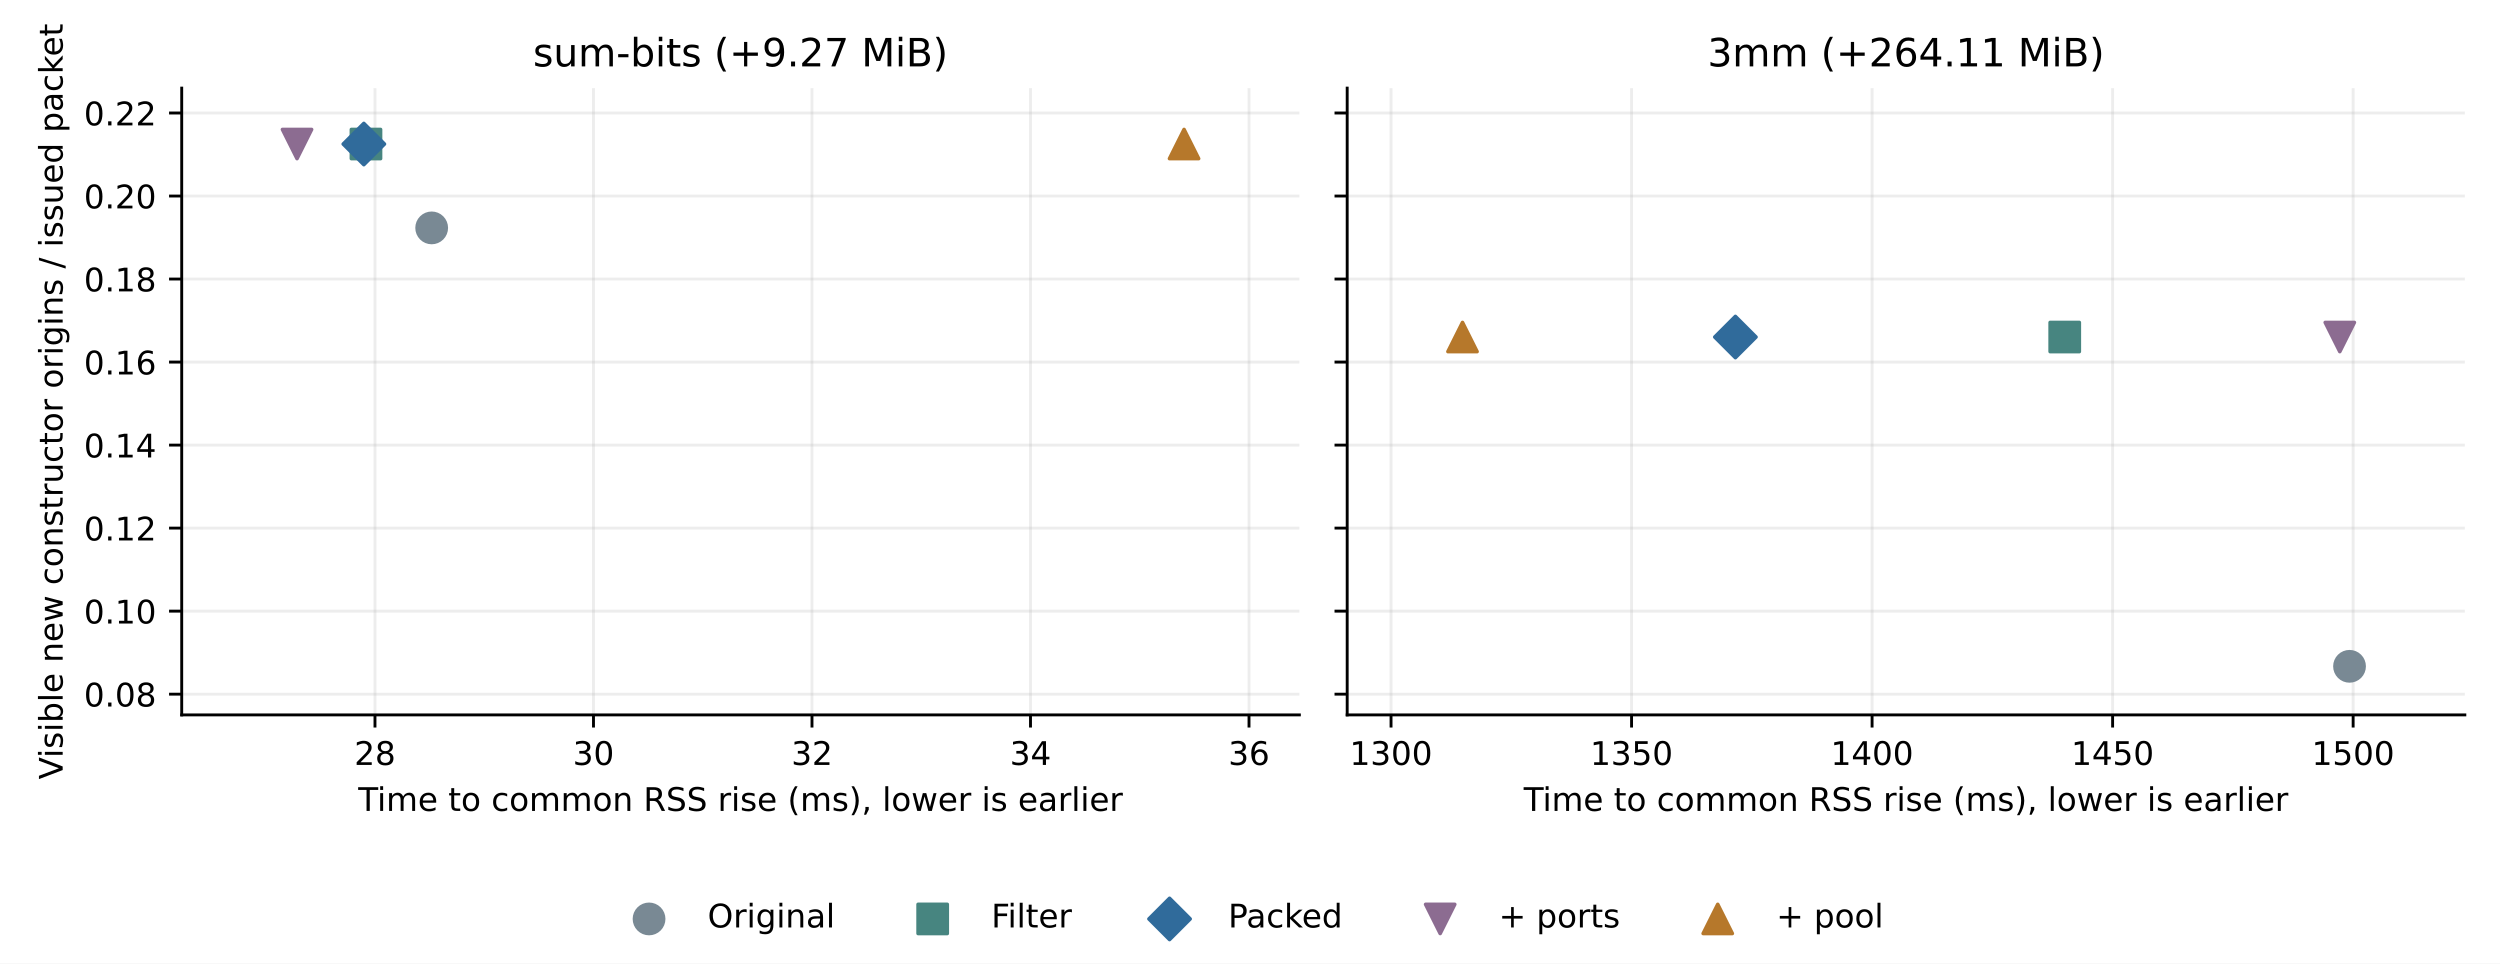
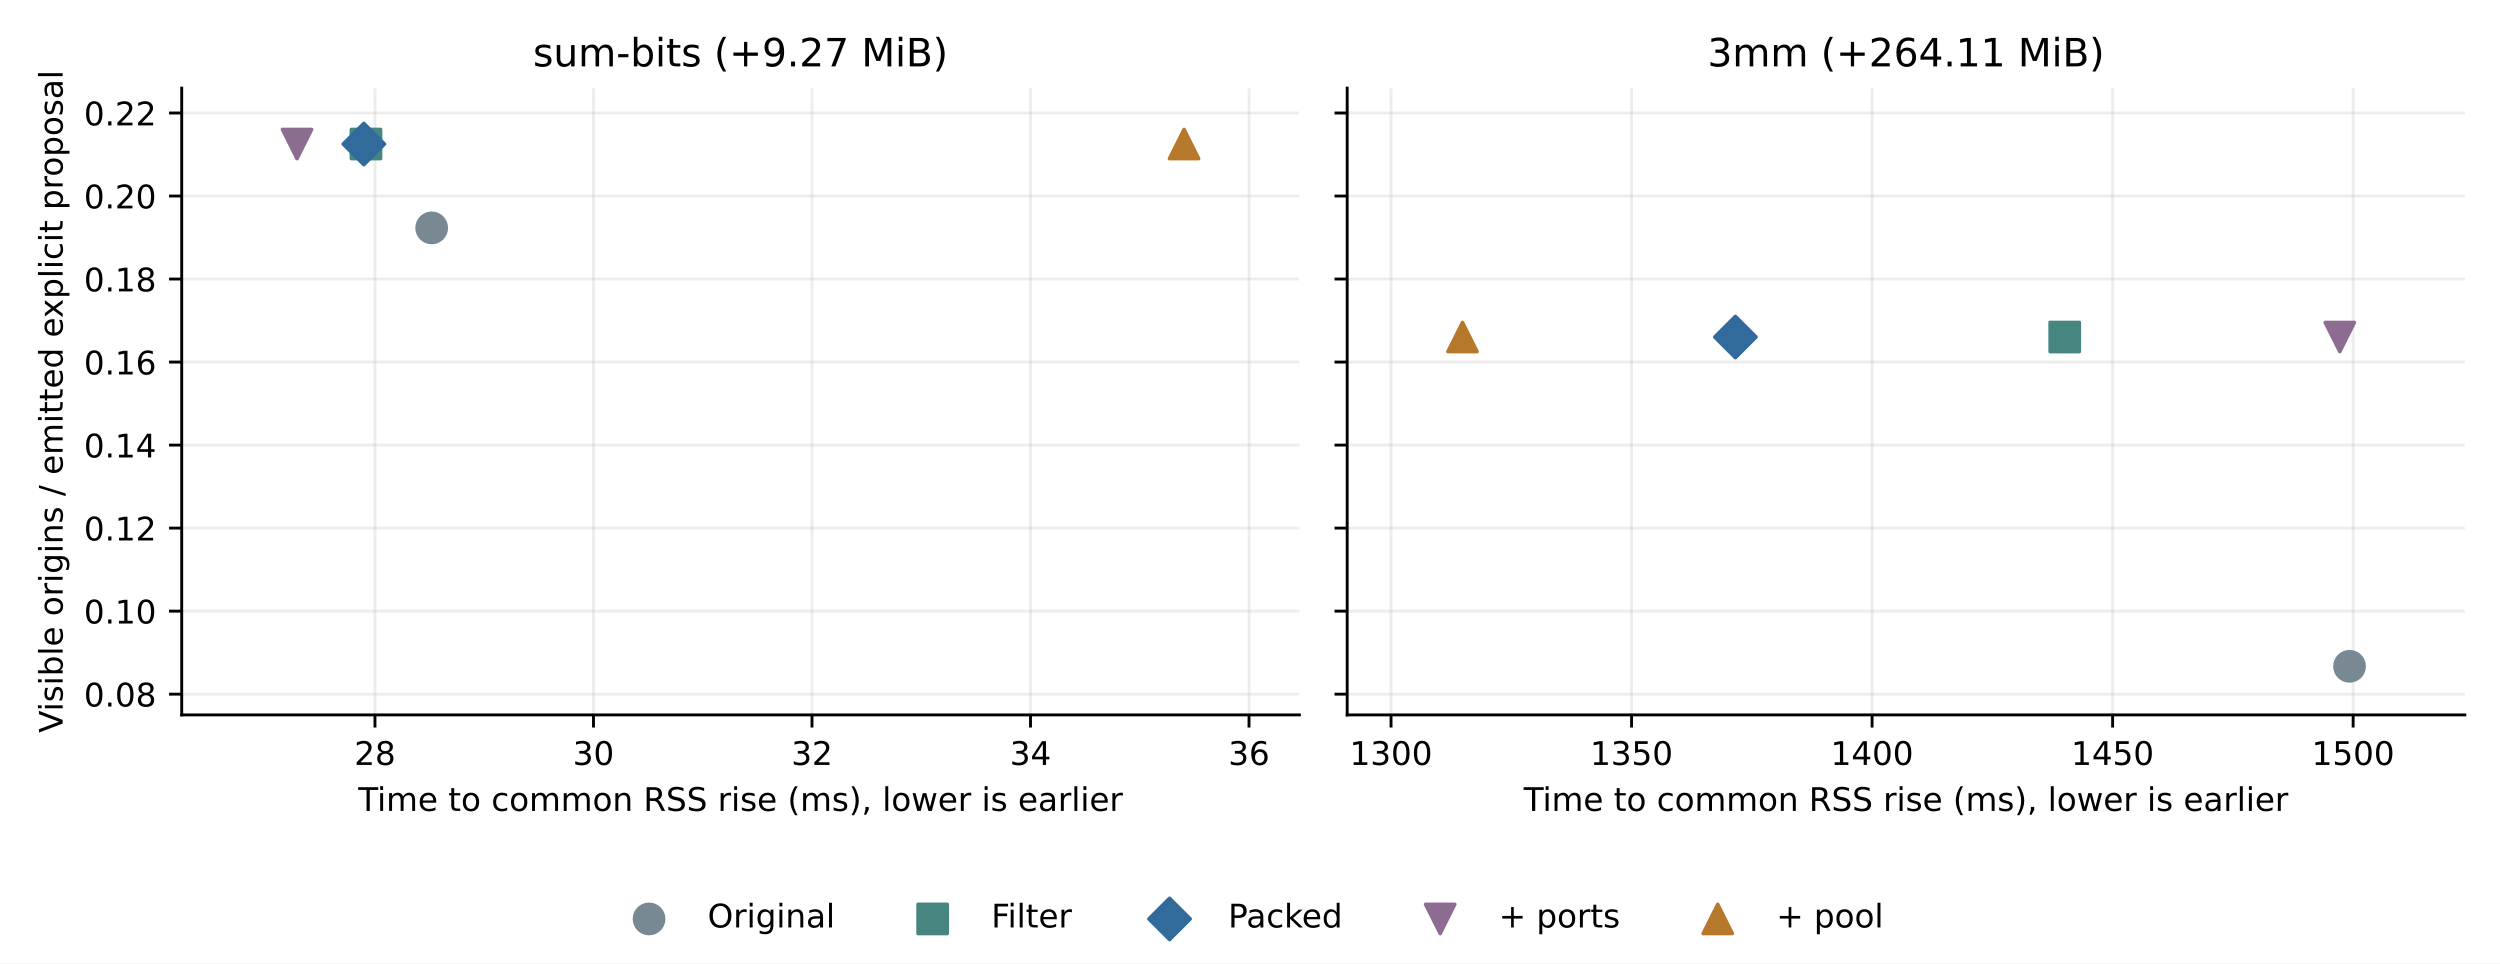
<svg xmlns="http://www.w3.org/2000/svg" xmlns:xlink="http://www.w3.org/1999/xlink" width="691.2pt" height="266.4pt" viewBox="0 0 691.2 266.4" version="1.1">
  <defs>
    <style type="text/css">*{stroke-linejoin: round; stroke-linecap: butt}</style>
  </defs>
  <g id="figure_1">
    <g id="patch_1">
      <path d="M 0 266.4 L 691.2 266.4 L 691.2 0 L 0 0 z " style="fill: #ffffff" />
    </g>
    <g id="axes_1">
      <g id="patch_2">
        <path d="M 50.24 197.656 L 359.25 197.656 L 359.25 24.36 L 50.24 24.36 z " style="fill: #ffffff" />
      </g>
      <g id="matplotlib.axis_1">
        <g id="xtick_1">
          <g id="line2d_1">
            <path d="M 103.674 197.656 L 103.674 24.36 " clip-path="url(#p1f630ec653)" style="fill: none; stroke: #b0b0b0; stroke-opacity: 0.23; stroke-width: 0.8; stroke-linecap: square" />
          </g>
          <g id="line2d_2">
            <defs>
              <path id="m971a462730" d="M 0 0 L 0 3.5 " style="stroke: #000000; stroke-width: 0.8" />
            </defs>
            <g>
              <use xlink:href="#m971a462730" x="103.674" y="197.656" style="stroke: #000000; stroke-width: 0.8" />
            </g>
          </g>
          <g id="text_1">
            <text style="font: 9px 'DejaVu Sans', 'Bitstream Vera Sans', 'Computer Modern Sans Serif', 'Lucida Grande', 'Verdana', 'Geneva', 'Lucid', 'Arial', 'Helvetica', 'Avant Garde', sans-serif; text-anchor: middle" x="103.674" y="211.495" transform="rotate(-0 103.6743 211.4946)">28</text>
          </g>
        </g>
        <g id="xtick_2">
          <g id="line2d_3">
            <path d="M 164.087 197.656 L 164.087 24.36 " clip-path="url(#p1f630ec653)" style="fill: none; stroke: #b0b0b0; stroke-opacity: 0.23; stroke-width: 0.8; stroke-linecap: square" />
          </g>
          <g id="line2d_4">
            <g>
              <use xlink:href="#m971a462730" x="164.087" y="197.656" style="stroke: #000000; stroke-width: 0.8" />
            </g>
          </g>
          <g id="text_2">
            <text style="font: 9px 'DejaVu Sans', 'Bitstream Vera Sans', 'Computer Modern Sans Serif', 'Lucida Grande', 'Verdana', 'Geneva', 'Lucid', 'Arial', 'Helvetica', 'Avant Garde', sans-serif; text-anchor: middle" x="164.087" y="211.495" transform="rotate(-0 164.0871 211.4946)">30</text>
          </g>
        </g>
        <g id="xtick_3">
          <g id="line2d_5">
            <path d="M 224.5 197.656 L 224.5 24.36 " clip-path="url(#p1f630ec653)" style="fill: none; stroke: #b0b0b0; stroke-opacity: 0.23; stroke-width: 0.8; stroke-linecap: square" />
          </g>
          <g id="line2d_6">
            <g>
              <use xlink:href="#m971a462730" x="224.5" y="197.656" style="stroke: #000000; stroke-width: 0.8" />
            </g>
          </g>
          <g id="text_3">
            <text style="font: 9px 'DejaVu Sans', 'Bitstream Vera Sans', 'Computer Modern Sans Serif', 'Lucida Grande', 'Verdana', 'Geneva', 'Lucid', 'Arial', 'Helvetica', 'Avant Garde', sans-serif; text-anchor: middle" x="224.5" y="211.495" transform="rotate(-0 224.5 211.4946)">32</text>
          </g>
        </g>
        <g id="xtick_4">
          <g id="line2d_7">
            <path d="M 284.913 197.656 L 284.913 24.36 " clip-path="url(#p1f630ec653)" style="fill: none; stroke: #b0b0b0; stroke-opacity: 0.23; stroke-width: 0.8; stroke-linecap: square" />
          </g>
          <g id="line2d_8">
            <g>
              <use xlink:href="#m971a462730" x="284.913" y="197.656" style="stroke: #000000; stroke-width: 0.8" />
            </g>
          </g>
          <g id="text_4">
            <text style="font: 9px 'DejaVu Sans', 'Bitstream Vera Sans', 'Computer Modern Sans Serif', 'Lucida Grande', 'Verdana', 'Geneva', 'Lucid', 'Arial', 'Helvetica', 'Avant Garde', sans-serif; text-anchor: middle" x="284.913" y="211.495" transform="rotate(-0 284.9129 211.4946)">34</text>
          </g>
        </g>
        <g id="xtick_5">
          <g id="line2d_9">
            <path d="M 345.326 197.656 L 345.326 24.36 " clip-path="url(#p1f630ec653)" style="fill: none; stroke: #b0b0b0; stroke-opacity: 0.23; stroke-width: 0.8; stroke-linecap: square" />
          </g>
          <g id="line2d_10">
            <g>
              <use xlink:href="#m971a462730" x="345.326" y="197.656" style="stroke: #000000; stroke-width: 0.8" />
            </g>
          </g>
          <g id="text_5">
            <text style="font: 9px 'DejaVu Sans', 'Bitstream Vera Sans', 'Computer Modern Sans Serif', 'Lucida Grande', 'Verdana', 'Geneva', 'Lucid', 'Arial', 'Helvetica', 'Avant Garde', sans-serif; text-anchor: middle" x="345.326" y="211.495" transform="rotate(-0 345.3257 211.4946)">36</text>
          </g>
        </g>
        <g id="text_6">
          <text style="font: 9px 'DejaVu Sans', 'Bitstream Vera Sans', 'Computer Modern Sans Serif', 'Lucida Grande', 'Verdana', 'Geneva', 'Lucid', 'Arial', 'Helvetica', 'Avant Garde', sans-serif; text-anchor: middle" x="204.745" y="224.205" transform="rotate(-0 204.745 224.2049)">Time to common RSS rise (ms), lower is earlier</text>
        </g>
      </g>
      <g id="matplotlib.axis_2">
        <g id="ytick_1">
          <g id="line2d_11">
            <path d="M 50.24 191.918 L 359.25 191.918 " clip-path="url(#p1f630ec653)" style="fill: none; stroke: #b0b0b0; stroke-opacity: 0.23; stroke-width: 0.8; stroke-linecap: square" />
          </g>
          <g id="line2d_12">
            <defs>
              <path id="me3ebf6dc45" d="M 0 0 L -3.5 0 " style="stroke: #000000; stroke-width: 0.8" />
            </defs>
            <g>
              <use xlink:href="#me3ebf6dc45" x="50.24" y="191.918" style="stroke: #000000; stroke-width: 0.8" />
            </g>
          </g>
          <g id="text_7">
            <text style="font: 9px 'DejaVu Sans', 'Bitstream Vera Sans', 'Computer Modern Sans Serif', 'Lucida Grande', 'Verdana', 'Geneva', 'Lucid', 'Arial', 'Helvetica', 'Avant Garde', sans-serif; text-anchor: end" x="43.24" y="195.337" transform="rotate(-0 43.24 195.337)">0.08</text>
          </g>
        </g>
        <g id="ytick_2">
          <g id="line2d_13">
            <path d="M 50.24 168.965 L 359.25 168.965 " clip-path="url(#p1f630ec653)" style="fill: none; stroke: #b0b0b0; stroke-opacity: 0.23; stroke-width: 0.8; stroke-linecap: square" />
          </g>
          <g id="line2d_14">
            <g>
              <use xlink:href="#me3ebf6dc45" x="50.24" y="168.965" style="stroke: #000000; stroke-width: 0.8" />
            </g>
          </g>
          <g id="text_8">
            <text style="font: 9px 'DejaVu Sans', 'Bitstream Vera Sans', 'Computer Modern Sans Serif', 'Lucida Grande', 'Verdana', 'Geneva', 'Lucid', 'Arial', 'Helvetica', 'Avant Garde', sans-serif; text-anchor: end" x="43.24" y="172.384" transform="rotate(-0 43.24 172.3839)">0.10</text>
          </g>
        </g>
        <g id="ytick_3">
          <g id="line2d_15">
            <path d="M 50.24 146.011 L 359.25 146.011 " clip-path="url(#p1f630ec653)" style="fill: none; stroke: #b0b0b0; stroke-opacity: 0.23; stroke-width: 0.8; stroke-linecap: square" />
          </g>
          <g id="line2d_16">
            <g>
              <use xlink:href="#me3ebf6dc45" x="50.24" y="146.011" style="stroke: #000000; stroke-width: 0.8" />
            </g>
          </g>
          <g id="text_9">
            <text style="font: 9px 'DejaVu Sans', 'Bitstream Vera Sans', 'Computer Modern Sans Serif', 'Lucida Grande', 'Verdana', 'Geneva', 'Lucid', 'Arial', 'Helvetica', 'Avant Garde', sans-serif; text-anchor: end" x="43.24" y="149.431" transform="rotate(-0 43.24 149.4308)">0.12</text>
          </g>
        </g>
        <g id="ytick_4">
          <g id="line2d_17">
            <path d="M 50.24 123.058 L 359.25 123.058 " clip-path="url(#p1f630ec653)" style="fill: none; stroke: #b0b0b0; stroke-opacity: 0.23; stroke-width: 0.8; stroke-linecap: square" />
          </g>
          <g id="line2d_18">
            <g>
              <use xlink:href="#me3ebf6dc45" x="50.24" y="123.058" style="stroke: #000000; stroke-width: 0.8" />
            </g>
          </g>
          <g id="text_10">
            <text style="font: 9px 'DejaVu Sans', 'Bitstream Vera Sans', 'Computer Modern Sans Serif', 'Lucida Grande', 'Verdana', 'Geneva', 'Lucid', 'Arial', 'Helvetica', 'Avant Garde', sans-serif; text-anchor: end" x="43.24" y="126.478" transform="rotate(-0 43.24 126.4777)">0.14</text>
          </g>
        </g>
        <g id="ytick_5">
          <g id="line2d_19">
            <path d="M 50.24 100.105 L 359.25 100.105 " clip-path="url(#p1f630ec653)" style="fill: none; stroke: #b0b0b0; stroke-opacity: 0.23; stroke-width: 0.8; stroke-linecap: square" />
          </g>
          <g id="line2d_20">
            <g>
              <use xlink:href="#me3ebf6dc45" x="50.24" y="100.105" style="stroke: #000000; stroke-width: 0.8" />
            </g>
          </g>
          <g id="text_11">
            <text style="font: 9px 'DejaVu Sans', 'Bitstream Vera Sans', 'Computer Modern Sans Serif', 'Lucida Grande', 'Verdana', 'Geneva', 'Lucid', 'Arial', 'Helvetica', 'Avant Garde', sans-serif; text-anchor: end" x="43.24" y="103.525" transform="rotate(-0 43.24 103.5246)">0.16</text>
          </g>
        </g>
        <g id="ytick_6">
          <g id="line2d_21">
            <path d="M 50.24 77.152 L 359.25 77.152 " clip-path="url(#p1f630ec653)" style="fill: none; stroke: #b0b0b0; stroke-opacity: 0.23; stroke-width: 0.8; stroke-linecap: square" />
          </g>
          <g id="line2d_22">
            <g>
              <use xlink:href="#me3ebf6dc45" x="50.24" y="77.152" style="stroke: #000000; stroke-width: 0.8" />
            </g>
          </g>
          <g id="text_12">
            <text style="font: 9px 'DejaVu Sans', 'Bitstream Vera Sans', 'Computer Modern Sans Serif', 'Lucida Grande', 'Verdana', 'Geneva', 'Lucid', 'Arial', 'Helvetica', 'Avant Garde', sans-serif; text-anchor: end" x="43.24" y="80.571" transform="rotate(-0 43.24 80.57146)">0.18</text>
          </g>
        </g>
        <g id="ytick_7">
          <g id="line2d_23">
            <path d="M 50.24 54.199 L 359.25 54.199 " clip-path="url(#p1f630ec653)" style="fill: none; stroke: #b0b0b0; stroke-opacity: 0.23; stroke-width: 0.8; stroke-linecap: square" />
          </g>
          <g id="line2d_24">
            <g>
              <use xlink:href="#me3ebf6dc45" x="50.24" y="54.199" style="stroke: #000000; stroke-width: 0.8" />
            </g>
          </g>
          <g id="text_13">
            <text style="font: 9px 'DejaVu Sans', 'Bitstream Vera Sans', 'Computer Modern Sans Serif', 'Lucida Grande', 'Verdana', 'Geneva', 'Lucid', 'Arial', 'Helvetica', 'Avant Garde', sans-serif; text-anchor: end" x="43.24" y="57.618" transform="rotate(-0 43.24 57.61834)">0.20</text>
          </g>
        </g>
        <g id="ytick_8">
          <g id="line2d_25">
            <path d="M 50.24 31.246 L 359.25 31.246 " clip-path="url(#p1f630ec653)" style="fill: none; stroke: #b0b0b0; stroke-opacity: 0.23; stroke-width: 0.8; stroke-linecap: square" />
          </g>
          <g id="line2d_26">
            <g>
              <use xlink:href="#me3ebf6dc45" x="50.24" y="31.246" style="stroke: #000000; stroke-width: 0.8" />
            </g>
          </g>
          <g id="text_14">
            <text style="font: 9px 'DejaVu Sans', 'Bitstream Vera Sans', 'Computer Modern Sans Serif', 'Lucida Grande', 'Verdana', 'Geneva', 'Lucid', 'Arial', 'Helvetica', 'Avant Garde', sans-serif; text-anchor: end" x="43.24" y="34.665" transform="rotate(-0 43.24 34.66523)">0.22</text>
          </g>
        </g>
        <g id="text_15">
-           <text style="font: 9px 'DejaVu Sans', 'Bitstream Vera Sans', 'Computer Modern Sans Serif', 'Lucida Grande', 'Verdana', 'Geneva', 'Lucid', 'Arial', 'Helvetica', 'Avant Garde', sans-serif; text-anchor: middle" x="17.329" y="111.008" transform="rotate(-90 17.32922 111.008)">Visible new constructor origins / issued packet</text>
+           <text style="font: 9px 'DejaVu Sans', 'Bitstream Vera Sans', 'Computer Modern Sans Serif', 'Lucida Grande', 'Verdana', 'Geneva', 'Lucid', 'Arial', 'Helvetica', 'Avant Garde', sans-serif; text-anchor: middle" x="17.329" y="111.008" transform="rotate(-90 17.32922 111.008)">Visible origins / emitted explicit proposal</text>
        </g>
      </g>
      <g id="patch_3">
        <path d="M 50.24 197.656 L 50.24 24.36 " style="fill: none; stroke: #000000; stroke-width: 0.8; stroke-linejoin: miter; stroke-linecap: square" />
      </g>
      <g id="patch_4">
        <path d="M 50.24 197.656 L 359.25 197.656 " style="fill: none; stroke: #000000; stroke-width: 0.8; stroke-linejoin: miter; stroke-linecap: square" />
      </g>
      <g id="PathCollection_1">
        <defs>
          <path id="mb9641e020b" d="M 0 4.031 C 1.069 4.031 2.094 3.606 2.85 2.85 C 3.606 2.094 4.031 1.069 4.031 0 C 4.031 -1.069 3.606 -2.094 2.85 -2.85 C 2.094 -3.606 1.069 -4.031 0 -4.031 C -1.069 -4.031 -2.094 -3.606 -2.85 -2.85 C -3.606 -2.094 -4.031 -1.069 -4.031 0 C -4.031 1.069 -3.606 2.094 -2.85 2.85 C -2.094 3.606 -1.069 4.031 0 4.031 z " style="stroke: #798994" />
        </defs>
        <g clip-path="url(#p1f630ec653)">
          <use xlink:href="#mb9641e020b" x="119.351" y="63.008" style="fill: #798994; stroke: #798994" />
        </g>
      </g>
      <g id="PathCollection_2">
        <defs>
          <path id="me9a7397d65" d="M -4.031 4.031 L 4.031 4.031 L 4.031 -4.031 L -4.031 -4.031 z " style="stroke: #478580" />
        </defs>
        <g clip-path="url(#p1f630ec653)">
          <use xlink:href="#me9a7397d65" x="101.182" y="39.824" style="fill: #478580; stroke: #478580" />
        </g>
      </g>
      <g id="PathCollection_3">
        <defs>
          <path id="m652d30f431" d="M -0 5.701 L 5.701 0 L 0 -5.701 L -5.701 -0 z " style="stroke: #306b9b" />
        </defs>
        <g clip-path="url(#p1f630ec653)">
          <use xlink:href="#m652d30f431" x="100.593" y="39.824" style="fill: #306b9b; stroke: #306b9b" />
        </g>
      </g>
      <g id="PathCollection_4">
        <defs>
          <path id="m4d23c136f0" d="M -0 4.031 L 4.031 -4.031 L -4.031 -4.031 z " style="stroke: #8c6c91" />
        </defs>
        <g clip-path="url(#p1f630ec653)">
          <use xlink:href="#m4d23c136f0" x="82.122" y="39.824" style="fill: #8c6c91; stroke: #8c6c91" />
        </g>
      </g>
      <g id="PathCollection_5">
        <defs>
          <path id="m72fb905323" d="M 0 -4.031 L -4.031 4.031 L 4.031 4.031 z " style="stroke: #b6782b" />
        </defs>
        <g clip-path="url(#p1f630ec653)">
          <use xlink:href="#m72fb905323" x="327.368" y="39.824" style="fill: #b6782b; stroke: #b6782b" />
        </g>
      </g>
      <g id="text_16">
        <text style="font: 10.8px 'DejaVu Sans', 'Bitstream Vera Sans', 'Computer Modern Sans Serif', 'Lucida Grande', 'Verdana', 'Geneva', 'Lucid', 'Arial', 'Helvetica', 'Avant Garde', sans-serif; text-anchor: middle" x="204.745" y="18.36" transform="rotate(-0 204.745 18.36)">sum-bits (+9.27 MiB)</text>
      </g>
    </g>
    <g id="axes_2">
      <g id="patch_5">
        <path d="M 372.47 197.656 L 681.48 197.656 L 681.48 24.36 L 372.47 24.36 z " style="fill: #ffffff" />
      </g>
      <g id="matplotlib.axis_3">
        <g id="xtick_6">
          <g id="line2d_27">
            <path d="M 384.593 197.656 L 384.593 24.36 " clip-path="url(#pd044422d0c)" style="fill: none; stroke: #b0b0b0; stroke-opacity: 0.23; stroke-width: 0.8; stroke-linecap: square" />
          </g>
          <g id="line2d_28">
            <g>
              <use xlink:href="#m971a462730" x="384.593" y="197.656" style="stroke: #000000; stroke-width: 0.8" />
            </g>
          </g>
          <g id="text_17">
            <text style="font: 9px 'DejaVu Sans', 'Bitstream Vera Sans', 'Computer Modern Sans Serif', 'Lucida Grande', 'Verdana', 'Geneva', 'Lucid', 'Arial', 'Helvetica', 'Avant Garde', sans-serif; text-anchor: middle" x="384.593" y="211.495" transform="rotate(-0 384.5933 211.4946)">1300</text>
          </g>
        </g>
        <g id="xtick_7">
          <g id="line2d_29">
            <path d="M 451.094 197.656 L 451.094 24.36 " clip-path="url(#pd044422d0c)" style="fill: none; stroke: #b0b0b0; stroke-opacity: 0.23; stroke-width: 0.8; stroke-linecap: square" />
          </g>
          <g id="line2d_30">
            <g>
              <use xlink:href="#m971a462730" x="451.094" y="197.656" style="stroke: #000000; stroke-width: 0.8" />
            </g>
          </g>
          <g id="text_18">
            <text style="font: 9px 'DejaVu Sans', 'Bitstream Vera Sans', 'Computer Modern Sans Serif', 'Lucida Grande', 'Verdana', 'Geneva', 'Lucid', 'Arial', 'Helvetica', 'Avant Garde', sans-serif; text-anchor: middle" x="451.094" y="211.495" transform="rotate(-0 451.0939 211.4946)">1350</text>
          </g>
        </g>
        <g id="xtick_8">
          <g id="line2d_31">
            <path d="M 517.594 197.656 L 517.594 24.36 " clip-path="url(#pd044422d0c)" style="fill: none; stroke: #b0b0b0; stroke-opacity: 0.23; stroke-width: 0.8; stroke-linecap: square" />
          </g>
          <g id="line2d_32">
            <g>
              <use xlink:href="#m971a462730" x="517.594" y="197.656" style="stroke: #000000; stroke-width: 0.8" />
            </g>
          </g>
          <g id="text_19">
            <text style="font: 9px 'DejaVu Sans', 'Bitstream Vera Sans', 'Computer Modern Sans Serif', 'Lucida Grande', 'Verdana', 'Geneva', 'Lucid', 'Arial', 'Helvetica', 'Avant Garde', sans-serif; text-anchor: middle" x="517.594" y="211.495" transform="rotate(-0 517.5944 211.4946)">1400</text>
          </g>
        </g>
        <g id="xtick_9">
          <g id="line2d_33">
            <path d="M 584.095 197.656 L 584.095 24.36 " clip-path="url(#pd044422d0c)" style="fill: none; stroke: #b0b0b0; stroke-opacity: 0.23; stroke-width: 0.8; stroke-linecap: square" />
          </g>
          <g id="line2d_34">
            <g>
              <use xlink:href="#m971a462730" x="584.095" y="197.656" style="stroke: #000000; stroke-width: 0.8" />
            </g>
          </g>
          <g id="text_20">
            <text style="font: 9px 'DejaVu Sans', 'Bitstream Vera Sans', 'Computer Modern Sans Serif', 'Lucida Grande', 'Verdana', 'Geneva', 'Lucid', 'Arial', 'Helvetica', 'Avant Garde', sans-serif; text-anchor: middle" x="584.095" y="211.495" transform="rotate(-0 584.095 211.4946)">1450</text>
          </g>
        </g>
        <g id="xtick_10">
          <g id="line2d_35">
            <path d="M 650.596 197.656 L 650.596 24.36 " clip-path="url(#pd044422d0c)" style="fill: none; stroke: #b0b0b0; stroke-opacity: 0.23; stroke-width: 0.8; stroke-linecap: square" />
          </g>
          <g id="line2d_36">
            <g>
              <use xlink:href="#m971a462730" x="650.596" y="197.656" style="stroke: #000000; stroke-width: 0.8" />
            </g>
          </g>
          <g id="text_21">
            <text style="font: 9px 'DejaVu Sans', 'Bitstream Vera Sans', 'Computer Modern Sans Serif', 'Lucida Grande', 'Verdana', 'Geneva', 'Lucid', 'Arial', 'Helvetica', 'Avant Garde', sans-serif; text-anchor: middle" x="650.596" y="211.495" transform="rotate(-0 650.5955 211.4946)">1500</text>
          </g>
        </g>
        <g id="text_22">
          <text style="font: 9px 'DejaVu Sans', 'Bitstream Vera Sans', 'Computer Modern Sans Serif', 'Lucida Grande', 'Verdana', 'Geneva', 'Lucid', 'Arial', 'Helvetica', 'Avant Garde', sans-serif; text-anchor: middle" x="526.975" y="224.205" transform="rotate(-0 526.975 224.2049)">Time to common RSS rise (ms), lower is earlier</text>
        </g>
      </g>
      <g id="matplotlib.axis_4">
        <g id="ytick_9">
          <g id="line2d_37">
            <path d="M 372.47 191.918 L 681.48 191.918 " clip-path="url(#pd044422d0c)" style="fill: none; stroke: #b0b0b0; stroke-opacity: 0.23; stroke-width: 0.8; stroke-linecap: square" />
          </g>
          <g id="line2d_38">
            <g>
              <use xlink:href="#me3ebf6dc45" x="372.47" y="191.918" style="stroke: #000000; stroke-width: 0.8" />
            </g>
          </g>
        </g>
        <g id="ytick_10">
          <g id="line2d_39">
            <path d="M 372.47 168.965 L 681.48 168.965 " clip-path="url(#pd044422d0c)" style="fill: none; stroke: #b0b0b0; stroke-opacity: 0.23; stroke-width: 0.8; stroke-linecap: square" />
          </g>
          <g id="line2d_40">
            <g>
              <use xlink:href="#me3ebf6dc45" x="372.47" y="168.965" style="stroke: #000000; stroke-width: 0.8" />
            </g>
          </g>
        </g>
        <g id="ytick_11">
          <g id="line2d_41">
            <path d="M 372.47 146.011 L 681.48 146.011 " clip-path="url(#pd044422d0c)" style="fill: none; stroke: #b0b0b0; stroke-opacity: 0.23; stroke-width: 0.8; stroke-linecap: square" />
          </g>
          <g id="line2d_42">
            <g>
              <use xlink:href="#me3ebf6dc45" x="372.47" y="146.011" style="stroke: #000000; stroke-width: 0.8" />
            </g>
          </g>
        </g>
        <g id="ytick_12">
          <g id="line2d_43">
            <path d="M 372.47 123.058 L 681.48 123.058 " clip-path="url(#pd044422d0c)" style="fill: none; stroke: #b0b0b0; stroke-opacity: 0.23; stroke-width: 0.8; stroke-linecap: square" />
          </g>
          <g id="line2d_44">
            <g>
              <use xlink:href="#me3ebf6dc45" x="372.47" y="123.058" style="stroke: #000000; stroke-width: 0.8" />
            </g>
          </g>
        </g>
        <g id="ytick_13">
          <g id="line2d_45">
            <path d="M 372.47 100.105 L 681.48 100.105 " clip-path="url(#pd044422d0c)" style="fill: none; stroke: #b0b0b0; stroke-opacity: 0.23; stroke-width: 0.8; stroke-linecap: square" />
          </g>
          <g id="line2d_46">
            <g>
              <use xlink:href="#me3ebf6dc45" x="372.47" y="100.105" style="stroke: #000000; stroke-width: 0.8" />
            </g>
          </g>
        </g>
        <g id="ytick_14">
          <g id="line2d_47">
            <path d="M 372.47 77.152 L 681.48 77.152 " clip-path="url(#pd044422d0c)" style="fill: none; stroke: #b0b0b0; stroke-opacity: 0.23; stroke-width: 0.8; stroke-linecap: square" />
          </g>
          <g id="line2d_48">
            <g>
              <use xlink:href="#me3ebf6dc45" x="372.47" y="77.152" style="stroke: #000000; stroke-width: 0.8" />
            </g>
          </g>
        </g>
        <g id="ytick_15">
          <g id="line2d_49">
            <path d="M 372.47 54.199 L 681.48 54.199 " clip-path="url(#pd044422d0c)" style="fill: none; stroke: #b0b0b0; stroke-opacity: 0.23; stroke-width: 0.8; stroke-linecap: square" />
          </g>
          <g id="line2d_50">
            <g>
              <use xlink:href="#me3ebf6dc45" x="372.47" y="54.199" style="stroke: #000000; stroke-width: 0.8" />
            </g>
          </g>
        </g>
        <g id="ytick_16">
          <g id="line2d_51">
            <path d="M 372.47 31.246 L 681.48 31.246 " clip-path="url(#pd044422d0c)" style="fill: none; stroke: #b0b0b0; stroke-opacity: 0.23; stroke-width: 0.8; stroke-linecap: square" />
          </g>
          <g id="line2d_52">
            <g>
              <use xlink:href="#me3ebf6dc45" x="372.47" y="31.246" style="stroke: #000000; stroke-width: 0.8" />
            </g>
          </g>
        </g>
      </g>
      <g id="patch_6">
        <path d="M 372.47 197.656 L 372.47 24.36 " style="fill: none; stroke: #000000; stroke-width: 0.8; stroke-linejoin: miter; stroke-linecap: square" />
      </g>
      <g id="patch_7">
        <path d="M 372.47 197.656 L 681.48 197.656 " style="fill: none; stroke: #000000; stroke-width: 0.8; stroke-linejoin: miter; stroke-linecap: square" />
      </g>
      <g id="PathCollection_6">
        <g clip-path="url(#pd044422d0c)">
          <use xlink:href="#mb9641e020b" x="649.598" y="184.222" style="fill: #798994; stroke: #798994" />
        </g>
      </g>
      <g id="PathCollection_7">
        <g clip-path="url(#pd044422d0c)">
          <use xlink:href="#me9a7397d65" x="570.856" y="93.183" style="fill: #478580; stroke: #478580" />
        </g>
      </g>
      <g id="PathCollection_8">
        <g clip-path="url(#pd044422d0c)">
          <use xlink:href="#m652d30f431" x="479.8" y="93.183" style="fill: #306b9b; stroke: #306b9b" />
        </g>
      </g>
      <g id="PathCollection_9">
        <g clip-path="url(#pd044422d0c)">
          <use xlink:href="#m4d23c136f0" x="646.905" y="93.183" style="fill: #8c6c91; stroke: #8c6c91" />
        </g>
      </g>
      <g id="PathCollection_10">
        <g clip-path="url(#pd044422d0c)">
          <use xlink:href="#m72fb905323" x="404.352" y="93.183" style="fill: #b6782b; stroke: #b6782b" />
        </g>
      </g>
      <g id="text_23">
        <text style="font: 10.8px 'DejaVu Sans', 'Bitstream Vera Sans', 'Computer Modern Sans Serif', 'Lucida Grande', 'Verdana', 'Geneva', 'Lucid', 'Arial', 'Helvetica', 'Avant Garde', sans-serif; text-anchor: middle" x="526.975" y="18.36" transform="rotate(-0 526.975 18.36)">3mm (+264.11 MiB)</text>
      </g>
    </g>
    <g id="legend_1">
      <g id="PathCollection_11">
        <g>
          <use xlink:href="#mb9641e020b" x="179.45" y="254.066" style="fill: #798994; stroke: #798994" />
        </g>
      </g>
      <g id="text_24">
        <text style="font: 9px 'DejaVu Sans', 'Bitstream Vera Sans', 'Computer Modern Sans Serif', 'Lucida Grande', 'Verdana', 'Geneva', 'Lucid', 'Arial', 'Helvetica', 'Avant Garde', sans-serif; text-anchor: start" x="195.65" y="256.428" transform="rotate(-0 195.6502 256.4283)">Original</text>
      </g>
      <g id="PathCollection_12">
        <g>
          <use xlink:href="#me9a7397d65" x="257.868" y="254.066" style="fill: #478580; stroke: #478580" />
        </g>
      </g>
      <g id="text_25">
        <text style="font: 9px 'DejaVu Sans', 'Bitstream Vera Sans', 'Computer Modern Sans Serif', 'Lucida Grande', 'Verdana', 'Geneva', 'Lucid', 'Arial', 'Helvetica', 'Avant Garde', sans-serif; text-anchor: start" x="274.068" y="256.428" transform="rotate(-0 274.0683 256.4283)">Filter</text>
      </g>
      <g id="PathCollection_13">
        <g>
          <use xlink:href="#m652d30f431" x="323.359" y="254.066" style="fill: #306b9b; stroke: #306b9b" />
        </g>
      </g>
      <g id="text_26">
        <text style="font: 9px 'DejaVu Sans', 'Bitstream Vera Sans', 'Computer Modern Sans Serif', 'Lucida Grande', 'Verdana', 'Geneva', 'Lucid', 'Arial', 'Helvetica', 'Avant Garde', sans-serif; text-anchor: start" x="339.559" y="256.428" transform="rotate(-0 339.5587 256.4283)">Packed</text>
      </g>
      <g id="PathCollection_14">
        <g>
          <use xlink:href="#m4d23c136f0" x="398.181" y="254.066" style="fill: #8c6c91; stroke: #8c6c91" />
        </g>
      </g>
      <g id="text_27">
        <text style="font: 9px 'DejaVu Sans', 'Bitstream Vera Sans', 'Computer Modern Sans Serif', 'Lucida Grande', 'Verdana', 'Geneva', 'Lucid', 'Arial', 'Helvetica', 'Avant Garde', sans-serif; text-anchor: start" x="414.381" y="256.428" transform="rotate(-0 414.3811 256.4283)">+ ports</text>
      </g>
      <g id="PathCollection_15">
        <g>
          <use xlink:href="#m72fb905323" x="474.92" y="254.066" style="fill: #b6782b; stroke: #b6782b" />
        </g>
      </g>
      <g id="text_28">
        <text style="font: 9px 'DejaVu Sans', 'Bitstream Vera Sans', 'Computer Modern Sans Serif', 'Lucida Grande', 'Verdana', 'Geneva', 'Lucid', 'Arial', 'Helvetica', 'Avant Garde', sans-serif; text-anchor: start" x="491.12" y="256.428" transform="rotate(-0 491.1202 256.4283)">+ pool</text>
      </g>
    </g>
  </g>
  <defs>
    <clipPath id="p1f630ec653">
      <rect x="50.24" y="24.36" width="309.01" height="173.296" />
    </clipPath>
    <clipPath id="pd044422d0c">
      <rect x="372.47" y="24.36" width="309.01" height="173.296" />
    </clipPath>
  </defs>
</svg>
